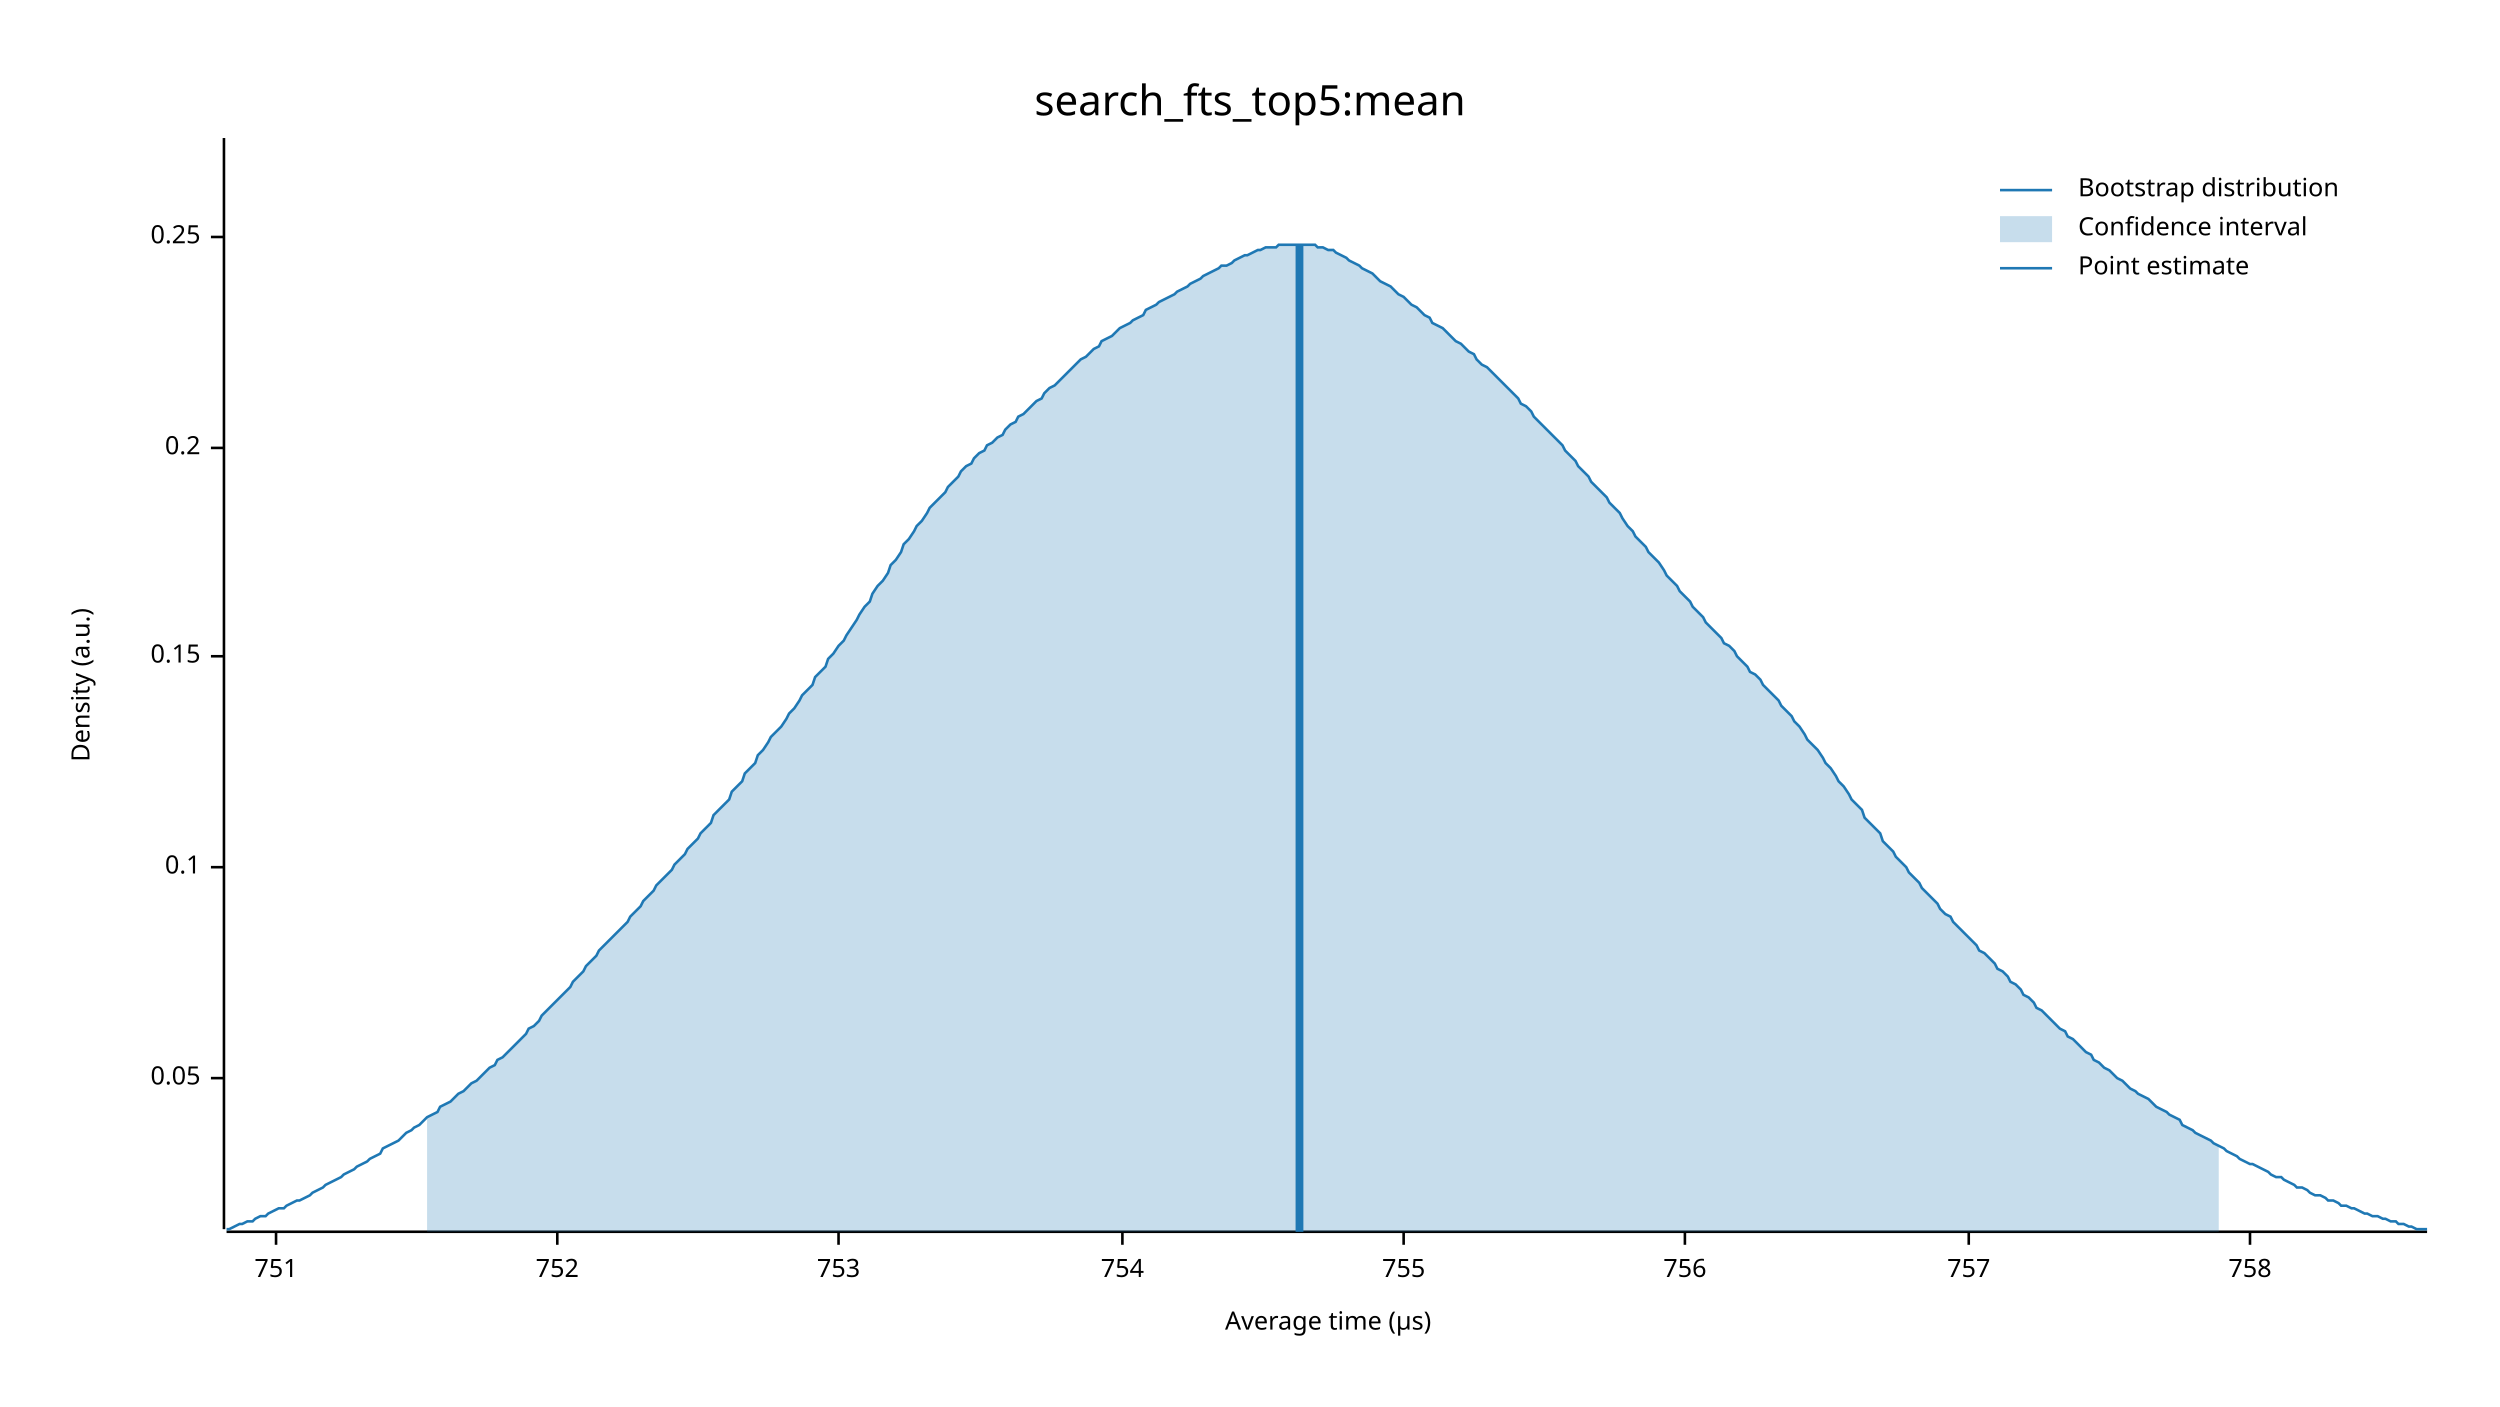
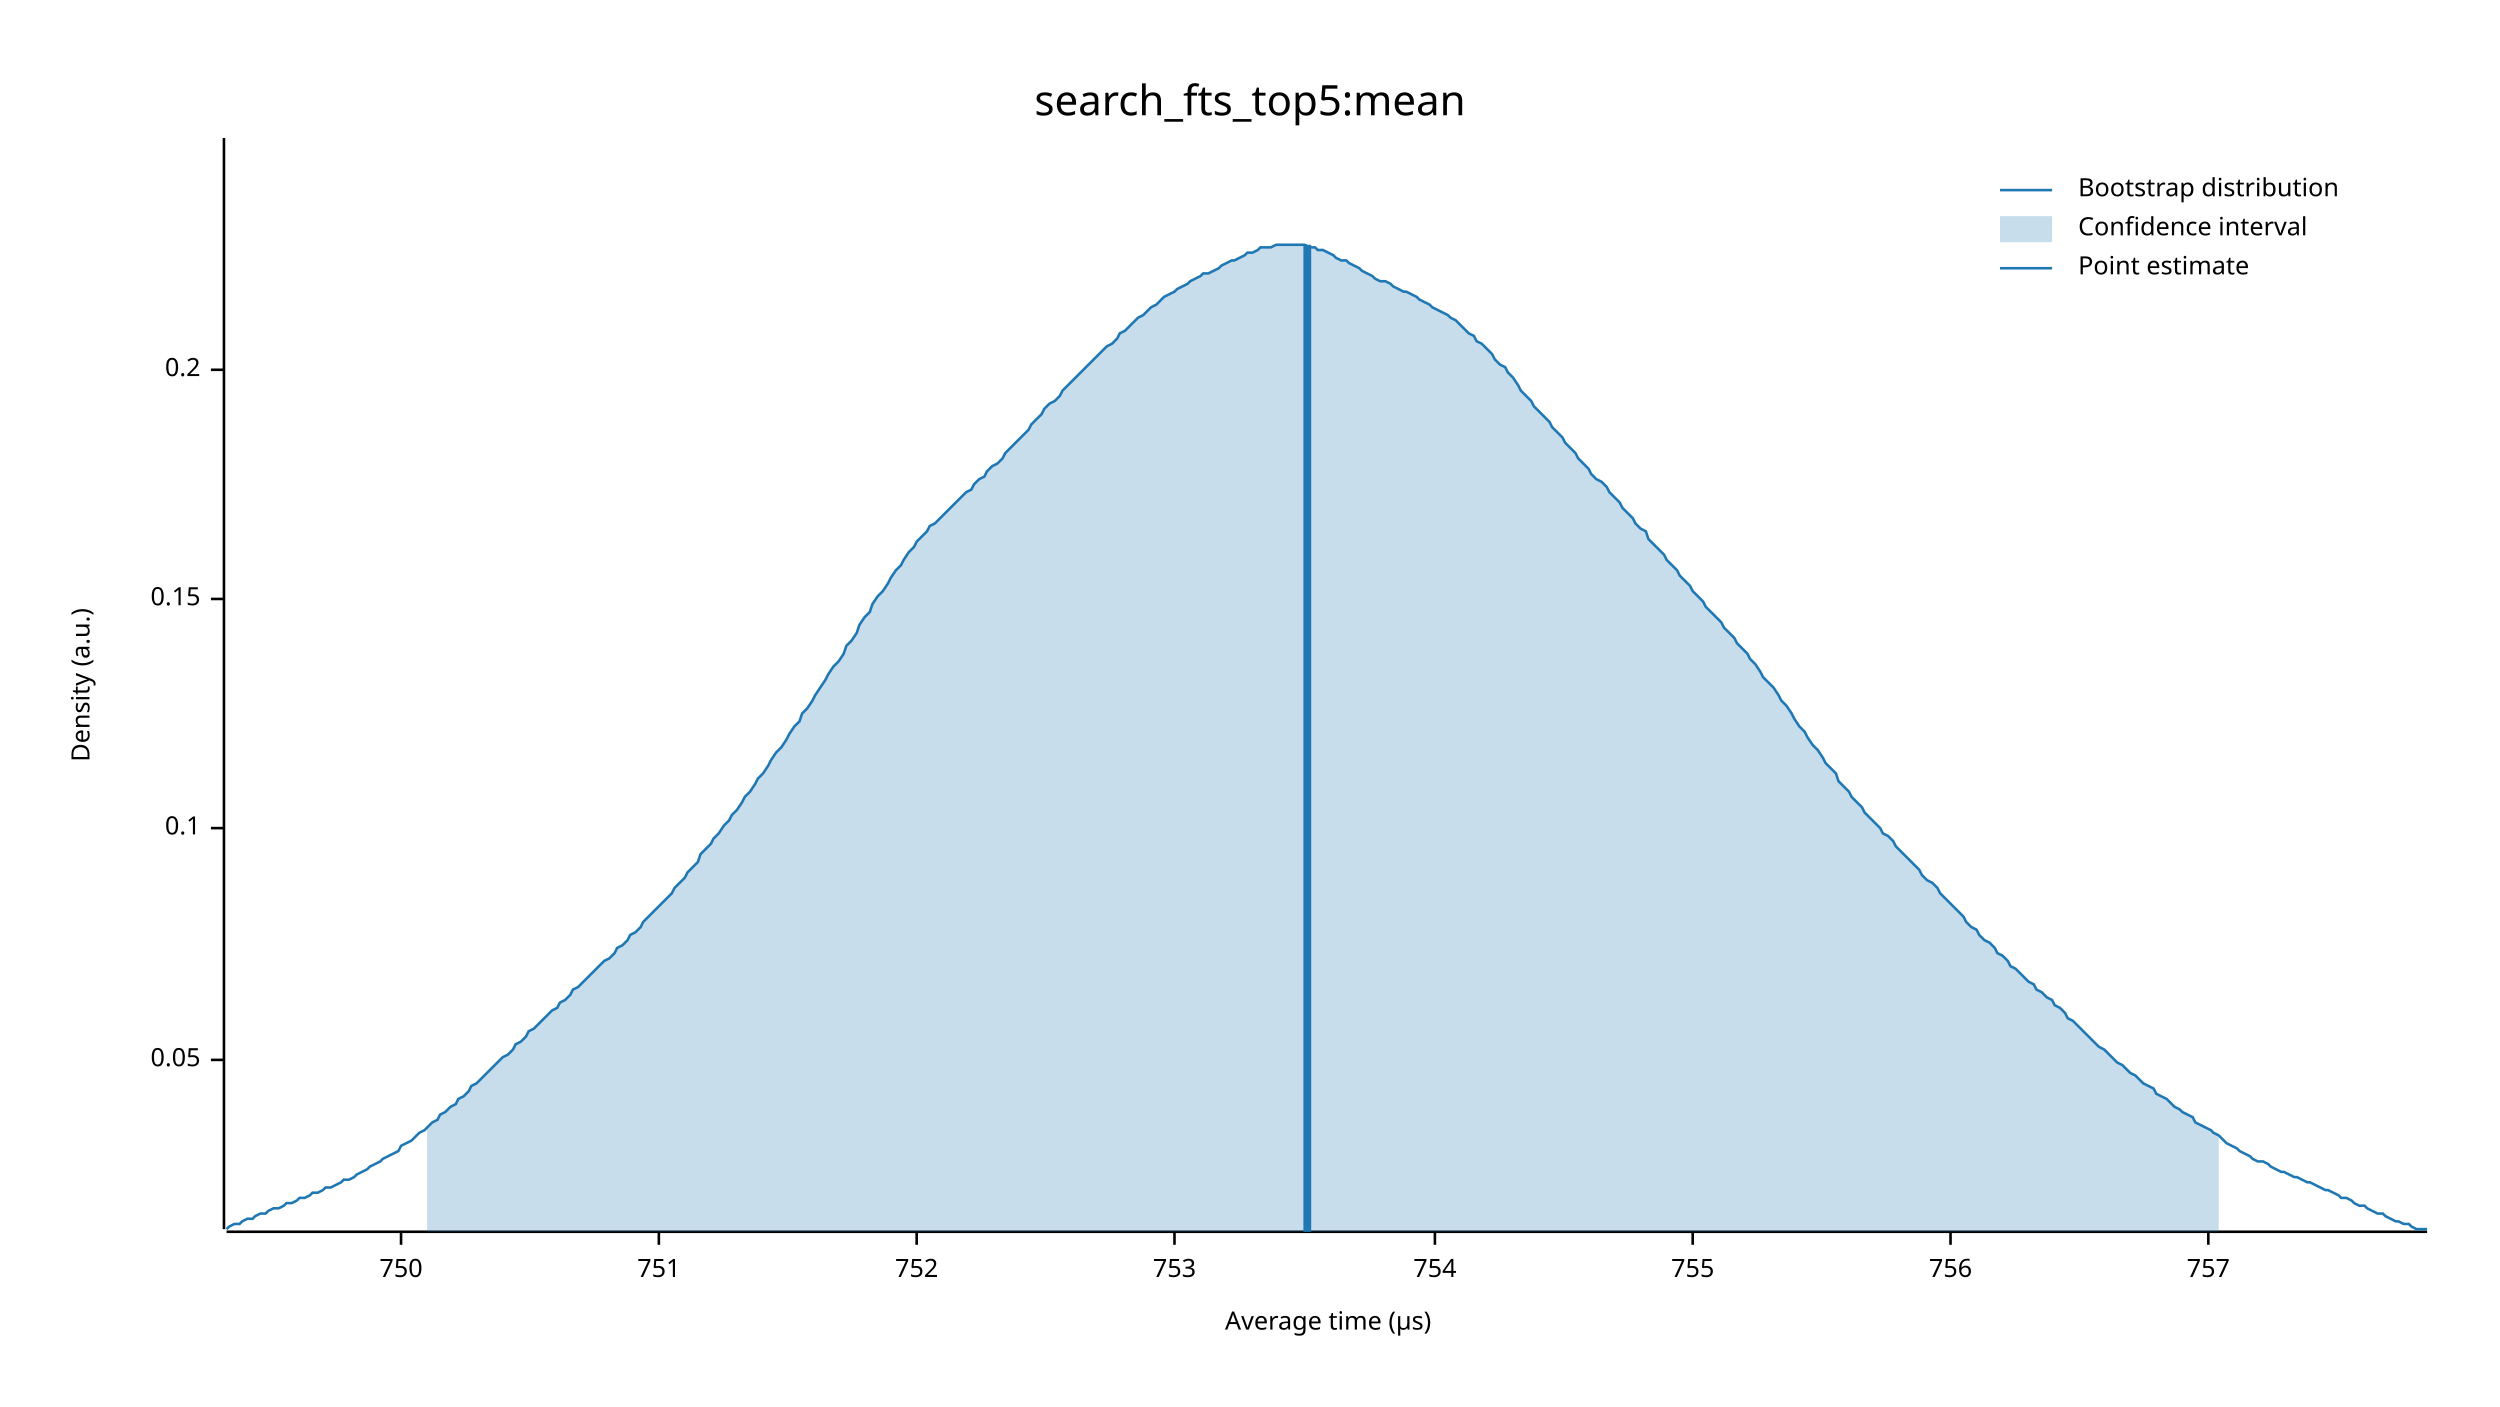
<svg xmlns="http://www.w3.org/2000/svg" width="960" height="540" viewBox="0 0 960 540">
  <text x="480" y="32" dy="0.76em" text-anchor="middle" font-family="sans-serif" font-size="16.129" opacity="1" fill="#000000">
search_fts_top5:mean
</text>
  <text x="27" y="263" dy="0.76em" text-anchor="middle" font-family="sans-serif" font-size="9.677" opacity="1" fill="#000000" transform="rotate(270, 27, 263)">
Density (a.u.)
</text>
  <text x="510" y="513" dy="-0.5ex" text-anchor="middle" font-family="sans-serif" font-size="9.677" opacity="1" fill="#000000">
Average time (µs)
</text>
  <polyline fill="none" opacity="1" stroke="#000000" stroke-width="1" points="86,53 86,472 " />
-   <text x="77" y="414" dy="0.5ex" text-anchor="end" font-family="sans-serif" font-size="9.677" opacity="1" fill="#000000">
+   <text x="77" y="407" dy="0.5ex" text-anchor="end" font-family="sans-serif" font-size="9.677" opacity="1" fill="#000000">
0.05
</text>
-   <polyline fill="none" opacity="1" stroke="#000000" stroke-width="1" points="81,414 86,414 " />
-   <text x="77" y="333" dy="0.5ex" text-anchor="end" font-family="sans-serif" font-size="9.677" opacity="1" fill="#000000">
+   <polyline fill="none" opacity="1" stroke="#000000" stroke-width="1" points="81,407 86,407 " />
+   <text x="77" y="318" dy="0.5ex" text-anchor="end" font-family="sans-serif" font-size="9.677" opacity="1" fill="#000000">
0.1
</text>
-   <polyline fill="none" opacity="1" stroke="#000000" stroke-width="1" points="81,333 86,333 " />
-   <text x="77" y="252" dy="0.5ex" text-anchor="end" font-family="sans-serif" font-size="9.677" opacity="1" fill="#000000">
+   <polyline fill="none" opacity="1" stroke="#000000" stroke-width="1" points="81,318 86,318 " />
+   <text x="77" y="230" dy="0.5ex" text-anchor="end" font-family="sans-serif" font-size="9.677" opacity="1" fill="#000000">
0.15
</text>
-   <polyline fill="none" opacity="1" stroke="#000000" stroke-width="1" points="81,252 86,252 " />
-   <text x="77" y="172" dy="0.5ex" text-anchor="end" font-family="sans-serif" font-size="9.677" opacity="1" fill="#000000">
+   <polyline fill="none" opacity="1" stroke="#000000" stroke-width="1" points="81,230 86,230 " />
+   <text x="77" y="142" dy="0.5ex" text-anchor="end" font-family="sans-serif" font-size="9.677" opacity="1" fill="#000000">
0.2
</text>
-   <polyline fill="none" opacity="1" stroke="#000000" stroke-width="1" points="81,172 86,172 " />
-   <text x="77" y="91" dy="0.5ex" text-anchor="end" font-family="sans-serif" font-size="9.677" opacity="1" fill="#000000">
- 0.25
+   <polyline fill="none" opacity="1" stroke="#000000" stroke-width="1" points="81,142 86,142 " />
+   <polyline fill="none" opacity="1" stroke="#000000" stroke-width="1" points="87,473 932,473 " />
+   <text x="154" y="483" dy="0.76em" text-anchor="middle" font-family="sans-serif" font-size="9.677" opacity="1" fill="#000000">
+ 750
</text>
-   <polyline fill="none" opacity="1" stroke="#000000" stroke-width="1" points="81,91 86,91 " />
-   <polyline fill="none" opacity="1" stroke="#000000" stroke-width="1" points="87,473 932,473 " />
-   <text x="106" y="483" dy="0.76em" text-anchor="middle" font-family="sans-serif" font-size="9.677" opacity="1" fill="#000000">
+   <polyline fill="none" opacity="1" stroke="#000000" stroke-width="1" points="154,473 154,478 " />
+   <text x="253" y="483" dy="0.76em" text-anchor="middle" font-family="sans-serif" font-size="9.677" opacity="1" fill="#000000">
751
</text>
-   <polyline fill="none" opacity="1" stroke="#000000" stroke-width="1" points="106,473 106,478 " />
-   <text x="214" y="483" dy="0.76em" text-anchor="middle" font-family="sans-serif" font-size="9.677" opacity="1" fill="#000000">
+   <polyline fill="none" opacity="1" stroke="#000000" stroke-width="1" points="253,473 253,478 " />
+   <text x="352" y="483" dy="0.76em" text-anchor="middle" font-family="sans-serif" font-size="9.677" opacity="1" fill="#000000">
752
</text>
-   <polyline fill="none" opacity="1" stroke="#000000" stroke-width="1" points="214,473 214,478 " />
-   <text x="322" y="483" dy="0.76em" text-anchor="middle" font-family="sans-serif" font-size="9.677" opacity="1" fill="#000000">
+   <polyline fill="none" opacity="1" stroke="#000000" stroke-width="1" points="352,473 352,478 " />
+   <text x="451" y="483" dy="0.76em" text-anchor="middle" font-family="sans-serif" font-size="9.677" opacity="1" fill="#000000">
753
</text>
-   <polyline fill="none" opacity="1" stroke="#000000" stroke-width="1" points="322,473 322,478 " />
-   <text x="431" y="483" dy="0.76em" text-anchor="middle" font-family="sans-serif" font-size="9.677" opacity="1" fill="#000000">
+   <polyline fill="none" opacity="1" stroke="#000000" stroke-width="1" points="451,473 451,478 " />
+   <text x="551" y="483" dy="0.76em" text-anchor="middle" font-family="sans-serif" font-size="9.677" opacity="1" fill="#000000">
754
</text>
-   <polyline fill="none" opacity="1" stroke="#000000" stroke-width="1" points="431,473 431,478 " />
-   <text x="539" y="483" dy="0.76em" text-anchor="middle" font-family="sans-serif" font-size="9.677" opacity="1" fill="#000000">
+   <polyline fill="none" opacity="1" stroke="#000000" stroke-width="1" points="551,473 551,478 " />
+   <text x="650" y="483" dy="0.76em" text-anchor="middle" font-family="sans-serif" font-size="9.677" opacity="1" fill="#000000">
755
</text>
-   <polyline fill="none" opacity="1" stroke="#000000" stroke-width="1" points="539,473 539,478 " />
-   <text x="647" y="483" dy="0.76em" text-anchor="middle" font-family="sans-serif" font-size="9.677" opacity="1" fill="#000000">
+   <polyline fill="none" opacity="1" stroke="#000000" stroke-width="1" points="650,473 650,478 " />
+   <text x="749" y="483" dy="0.76em" text-anchor="middle" font-family="sans-serif" font-size="9.677" opacity="1" fill="#000000">
756
</text>
-   <polyline fill="none" opacity="1" stroke="#000000" stroke-width="1" points="647,473 647,478 " />
-   <text x="756" y="483" dy="0.76em" text-anchor="middle" font-family="sans-serif" font-size="9.677" opacity="1" fill="#000000">
+   <polyline fill="none" opacity="1" stroke="#000000" stroke-width="1" points="749,473 749,478 " />
+   <text x="848" y="483" dy="0.76em" text-anchor="middle" font-family="sans-serif" font-size="9.677" opacity="1" fill="#000000">
757
</text>
-   <polyline fill="none" opacity="1" stroke="#000000" stroke-width="1" points="756,473 756,478 " />
-   <text x="864" y="483" dy="0.76em" text-anchor="middle" font-family="sans-serif" font-size="9.677" opacity="1" fill="#000000">
- 758
- </text>
-   <polyline fill="none" opacity="1" stroke="#000000" stroke-width="1" points="864,473 864,478 " />
-   <polyline fill="none" opacity="1" stroke="#1F78B4" stroke-width="1" points="87,472 88,472 90,471 92,470 93,470 95,469 97,469 98,468 100,467 102,467 103,466 105,465 107,464 109,464 110,463 112,462 114,461 115,461 117,460 119,459 120,458 122,457 124,456 125,455 127,454 129,453 131,452 132,451 134,450 136,449 137,448 139,447 141,446 142,445 144,444 146,443 147,441 149,440 151,439 153,438 154,437 156,435 158,434 159,433 161,432 163,430 164,429 166,428 168,427 169,425 171,424 173,423 175,421 176,420 178,419 180,417 181,416 183,415 185,413 186,412 188,410 190,409 191,407 193,406 195,404 197,402 198,401 200,399 202,397 203,395 205,394 207,392 208,390 210,388 212,386 214,384 215,383 217,381 219,379 220,377 222,375 224,373 225,371 227,369 229,367 230,365 232,363 234,361 236,359 237,358 239,356 241,354 242,352 244,350 246,348 247,346 249,344 251,342 252,340 254,338 256,336 258,334 259,332 261,330 263,328 264,326 266,324 268,322 269,320 271,318 273,316 274,313 276,311 278,309 280,307 281,304 283,302 285,300 286,297 288,295 290,293 291,290 293,288 295,285 296,283 298,281 300,279 302,276 303,274 305,272 307,269 308,267 310,265 312,263 313,260 315,258 317,256 318,253 320,251 322,248 324,246 325,244 327,241 329,238 330,236 332,233 334,231 335,228 337,225 339,223 341,220 342,217 344,215 346,212 347,209 349,207 351,204 352,202 354,200 356,197 357,195 359,193 361,191 363,189 364,187 366,185 368,183 369,181 371,179 373,178 374,176 376,174 378,173 379,171 381,170 383,168 385,167 386,165 388,163 390,162 391,160 393,159 395,157 396,156 398,154 400,153 401,151 403,149 405,148 407,146 408,145 410,143 412,141 413,140 415,138 417,137 418,136 420,134 422,133 423,131 425,130 427,129 429,127 430,126 432,125 434,124 435,123 437,122 439,121 440,119 442,118 444,117 445,116 447,115 449,114 451,113 452,112 454,111 456,110 457,109 459,108 461,107 462,106 464,105 466,104 468,103 469,102 471,102 473,101 474,100 476,99 478,98 479,98 481,97 483,96 484,96 486,95 488,95 490,95 491,94 493,94 495,94 496,94 498,94 500,94 501,94 503,94 505,94 506,95 508,95 510,96 512,96 513,97 515,98 517,99 518,100 520,101 522,102 523,103 525,104 527,105 528,106 530,108 532,109 534,110 535,111 537,113 539,114 540,115 542,117 544,118 545,119 547,121 549,122 550,124 552,125 554,126 556,128 557,129 559,131 561,132 562,133 564,135 566,136 567,138 569,140 571,141 573,143 574,144 576,146 578,148 579,149 581,151 583,153 584,155 586,156 588,158 589,160 591,162 593,164 595,166 596,167 598,169 600,171 601,173 603,175 605,177 606,179 608,181 610,183 611,185 613,187 615,189 617,191 618,193 620,195 622,197 623,199 625,202 627,204 628,206 630,208 632,210 633,212 635,214 637,216 639,219 640,221 642,223 644,225 645,227 647,229 649,231 650,233 652,235 654,237 655,239 657,241 659,243 661,245 662,247 664,248 666,250 667,252 669,254 671,256 672,258 674,259 676,261 677,263 679,265 681,267 683,269 684,271 686,273 688,275 689,277 691,279 693,282 694,284 696,286 698,288 700,291 701,293 703,295 705,298 706,300 708,302 710,305 711,307 713,309 715,311 716,314 718,316 720,318 722,320 723,323 725,325 727,327 728,329 730,331 732,333 733,335 735,337 737,339 738,341 740,343 742,345 744,347 745,349 747,351 749,352 750,354 752,356 754,358 755,359 757,361 759,363 760,365 762,366 764,368 766,370 767,372 769,373 771,375 772,377 774,378 776,380 777,382 779,383 781,385 782,387 784,388 786,390 788,392 789,393 791,395 793,396 794,398 796,399 798,401 799,402 801,404 803,405 804,407 806,408 808,410 810,411 811,412 813,414 815,415 816,416 818,418 820,419 821,420 823,421 825,422 827,424 828,425 830,426 832,427 833,428 835,429 837,430 838,432 840,433 842,434 843,435 845,436 847,437 849,438 850,439 852,440 854,441 855,442 857,443 859,444 860,445 862,446 864,447 865,447 867,448 869,449 871,450 872,451 874,452 876,452 877,453 879,454 881,455 882,456 884,456 886,457 887,458 889,459 891,459 893,460 894,461 896,461 898,462 899,463 901,463 903,464 904,464 906,465 908,466 909,466 911,467 913,467 915,468 916,468 918,469 920,469 921,470 923,470 925,471 926,471 928,472 930,472 932,472 " />
-   <polygon opacity="0.25" fill="#1F78B4" points="164,429 166,428 168,427 169,425 171,424 173,423 175,421 176,420 178,419 180,417 181,416 183,415 185,413 186,412 188,410 190,409 191,407 193,406 195,404 197,402 198,401 200,399 202,397 203,395 205,394 207,392 208,390 210,388 212,386 214,384 215,383 217,381 219,379 220,377 222,375 224,373 225,371 227,369 229,367 230,365 232,363 234,361 236,359 237,358 239,356 241,354 242,352 244,350 246,348 247,346 249,344 251,342 252,340 254,338 256,336 258,334 259,332 261,330 263,328 264,326 266,324 268,322 269,320 271,318 273,316 274,313 276,311 278,309 280,307 281,304 283,302 285,300 286,297 288,295 290,293 291,290 293,288 295,285 296,283 298,281 300,279 302,276 303,274 305,272 307,269 308,267 310,265 312,263 313,260 315,258 317,256 318,253 320,251 322,248 324,246 325,244 327,241 329,238 330,236 332,233 334,231 335,228 337,225 339,223 341,220 342,217 344,215 346,212 347,209 349,207 351,204 352,202 354,200 356,197 357,195 359,193 361,191 363,189 364,187 366,185 368,183 369,181 371,179 373,178 374,176 376,174 378,173 379,171 381,170 383,168 385,167 386,165 388,163 390,162 391,160 393,159 395,157 396,156 398,154 400,153 401,151 403,149 405,148 407,146 408,145 410,143 412,141 413,140 415,138 417,137 418,136 420,134 422,133 423,131 425,130 427,129 429,127 430,126 432,125 434,124 435,123 437,122 439,121 440,119 442,118 444,117 445,116 447,115 449,114 451,113 452,112 454,111 456,110 457,109 459,108 461,107 462,106 464,105 466,104 468,103 469,102 471,102 473,101 474,100 476,99 478,98 479,98 481,97 483,96 484,96 486,95 488,95 490,95 491,94 493,94 495,94 496,94 498,94 500,94 501,94 503,94 505,94 506,95 508,95 510,96 512,96 513,97 515,98 517,99 518,100 520,101 522,102 523,103 525,104 527,105 528,106 530,108 532,109 534,110 535,111 537,113 539,114 540,115 542,117 544,118 545,119 547,121 549,122 550,124 552,125 554,126 556,128 557,129 559,131 561,132 562,133 564,135 566,136 567,138 569,140 571,141 573,143 574,144 576,146 578,148 579,149 581,151 583,153 584,155 586,156 588,158 589,160 591,162 593,164 595,166 596,167 598,169 600,171 601,173 603,175 605,177 606,179 608,181 610,183 611,185 613,187 615,189 617,191 618,193 620,195 622,197 623,199 625,202 627,204 628,206 630,208 632,210 633,212 635,214 637,216 639,219 640,221 642,223 644,225 645,227 647,229 649,231 650,233 652,235 654,237 655,239 657,241 659,243 661,245 662,247 664,248 666,250 667,252 669,254 671,256 672,258 674,259 676,261 677,263 679,265 681,267 683,269 684,271 686,273 688,275 689,277 691,279 693,282 694,284 696,286 698,288 700,291 701,293 703,295 705,298 706,300 708,302 710,305 711,307 713,309 715,311 716,314 718,316 720,318 722,320 723,323 725,325 727,327 728,329 730,331 732,333 733,335 735,337 737,339 738,341 740,343 742,345 744,347 745,349 747,351 749,352 750,354 752,356 754,358 755,359 757,361 759,363 760,365 762,366 764,368 766,370 767,372 769,373 771,375 772,377 774,378 776,380 777,382 779,383 781,385 782,387 784,388 786,390 788,392 789,393 791,395 793,396 794,398 796,399 798,401 799,402 801,404 803,405 804,407 806,408 808,410 810,411 811,412 813,414 815,415 816,416 818,418 820,419 821,420 823,421 825,422 827,424 828,425 830,426 832,427 833,428 835,429 837,430 838,432 840,433 842,434 843,435 845,436 847,437 849,438 850,439 852,440 852,473 164,473 " />
-   <polyline fill="none" opacity="1" stroke="#1F78B4" stroke-width="3" points="499,473 499,94 " />
+   <polyline fill="none" opacity="1" stroke="#000000" stroke-width="1" points="848,473 848,478 " />
+   <polyline fill="none" opacity="1" stroke="#1F78B4" stroke-width="1" points="87,472 88,471 90,470 92,470 93,469 95,468 97,468 98,467 100,466 102,466 103,465 105,464 107,464 109,463 110,462 112,462 114,461 115,460 117,460 119,459 120,458 122,458 124,457 125,456 127,456 129,455 131,454 132,453 134,453 136,452 137,451 139,450 141,449 142,448 144,447 146,446 147,445 149,444 151,443 153,442 154,440 156,439 158,438 159,437 161,435 163,434 164,433 166,431 168,430 169,428 171,427 173,425 175,424 176,422 178,421 180,419 181,417 183,416 185,414 186,413 188,411 190,409 191,408 193,406 195,405 197,403 198,401 200,400 202,398 203,396 205,395 207,393 208,392 210,390 212,388 214,387 215,385 217,384 219,382 220,380 222,379 224,377 225,376 227,374 229,372 230,371 232,369 234,368 236,366 237,364 239,363 241,361 242,359 244,358 246,356 247,354 249,352 251,350 252,349 254,347 256,345 258,343 259,341 261,339 263,337 264,335 266,333 268,331 269,328 271,326 273,324 274,322 276,320 278,317 280,315 281,313 283,311 285,308 286,306 288,304 290,301 291,299 293,297 295,294 296,292 298,289 300,287 302,284 303,282 305,279 307,277 308,274 310,272 312,269 313,267 315,264 317,261 318,259 320,256 322,254 324,251 325,248 327,246 329,243 330,240 332,237 334,235 335,232 337,229 339,227 341,224 342,222 344,219 346,217 347,215 349,212 351,210 352,208 354,206 356,204 357,202 359,201 361,199 363,197 364,196 366,194 368,192 369,191 371,189 373,188 374,186 376,184 378,183 379,181 381,179 383,178 385,176 386,174 388,172 390,170 391,169 393,167 395,165 396,163 398,161 400,159 401,157 403,155 405,154 407,152 408,150 410,148 412,146 413,145 415,143 417,141 418,140 420,138 422,136 423,135 425,133 427,132 429,130 430,128 432,127 434,125 435,124 437,122 439,121 440,120 442,118 444,117 445,116 447,114 449,113 451,112 452,111 454,110 456,109 457,108 459,107 461,106 462,105 464,105 466,104 468,103 469,102 471,101 473,100 474,100 476,99 478,98 479,97 481,97 483,96 484,95 486,95 488,95 490,94 491,94 493,94 495,94 496,94 498,94 500,94 501,94 503,95 505,95 506,96 508,96 510,97 512,98 513,99 515,100 517,100 518,101 520,102 522,103 523,104 525,105 527,106 528,107 530,108 532,108 534,109 535,110 537,111 539,112 540,112 542,113 544,114 545,115 547,116 549,117 550,118 552,119 554,120 556,121 557,122 559,123 561,125 562,126 564,128 566,129 567,131 569,132 571,134 573,136 574,138 576,140 578,141 579,143 581,145 583,148 584,150 586,152 588,154 589,156 591,158 593,160 595,162 596,164 598,166 600,168 601,170 603,172 605,174 606,176 608,178 610,180 611,182 613,184 615,185 617,187 618,189 620,191 622,193 623,195 625,197 627,199 628,201 630,203 632,204 633,207 635,209 637,211 639,213 640,215 642,217 644,219 645,221 647,223 649,225 650,227 652,229 654,231 655,233 657,235 659,237 661,239 662,241 664,243 666,245 667,247 669,249 671,251 672,253 674,255 676,258 677,260 679,262 681,264 683,267 684,269 686,271 688,274 689,276 691,279 693,281 694,283 696,286 698,288 700,291 701,293 703,295 705,297 706,300 708,302 710,304 711,306 713,308 715,310 716,312 718,314 720,316 722,318 723,320 725,321 727,323 728,325 730,327 732,329 733,330 735,332 737,334 738,336 740,338 742,339 744,341 745,343 747,345 749,347 750,348 752,350 754,352 755,354 757,356 759,357 760,359 762,361 764,362 766,364 767,366 769,367 771,369 772,371 774,372 776,374 777,375 779,377 781,378 782,380 784,381 786,383 788,384 789,386 791,387 793,389 794,391 796,392 798,394 799,395 801,397 803,399 804,400 806,402 808,403 810,405 811,406 813,408 815,409 816,410 818,412 820,413 821,414 823,416 825,417 827,418 828,420 830,421 832,422 833,423 835,425 837,426 838,427 840,428 842,429 843,431 845,432 847,433 849,434 850,435 852,436 854,438 855,439 857,440 859,441 860,442 862,443 864,444 865,445 867,446 869,446 871,447 872,448 874,449 876,450 877,450 879,451 881,452 882,452 884,453 886,454 887,454 889,455 891,456 893,457 894,457 896,458 898,459 899,460 901,460 903,461 904,462 906,463 908,463 909,464 911,465 913,466 915,466 916,467 918,468 920,469 921,469 923,470 925,470 926,471 928,472 930,472 932,472 " />
+   <polygon opacity="0.25" fill="#1F78B4" points="164,433 166,431 168,430 169,428 171,427 173,425 175,424 176,422 178,421 180,419 181,417 183,416 185,414 186,413 188,411 190,409 191,408 193,406 195,405 197,403 198,401 200,400 202,398 203,396 205,395 207,393 208,392 210,390 212,388 214,387 215,385 217,384 219,382 220,380 222,379 224,377 225,376 227,374 229,372 230,371 232,369 234,368 236,366 237,364 239,363 241,361 242,359 244,358 246,356 247,354 249,352 251,350 252,349 254,347 256,345 258,343 259,341 261,339 263,337 264,335 266,333 268,331 269,328 271,326 273,324 274,322 276,320 278,317 280,315 281,313 283,311 285,308 286,306 288,304 290,301 291,299 293,297 295,294 296,292 298,289 300,287 302,284 303,282 305,279 307,277 308,274 310,272 312,269 313,267 315,264 317,261 318,259 320,256 322,254 324,251 325,248 327,246 329,243 330,240 332,237 334,235 335,232 337,229 339,227 341,224 342,222 344,219 346,217 347,215 349,212 351,210 352,208 354,206 356,204 357,202 359,201 361,199 363,197 364,196 366,194 368,192 369,191 371,189 373,188 374,186 376,184 378,183 379,181 381,179 383,178 385,176 386,174 388,172 390,170 391,169 393,167 395,165 396,163 398,161 400,159 401,157 403,155 405,154 407,152 408,150 410,148 412,146 413,145 415,143 417,141 418,140 420,138 422,136 423,135 425,133 427,132 429,130 430,128 432,127 434,125 435,124 437,122 439,121 440,120 442,118 444,117 445,116 447,114 449,113 451,112 452,111 454,110 456,109 457,108 459,107 461,106 462,105 464,105 466,104 468,103 469,102 471,101 473,100 474,100 476,99 478,98 479,97 481,97 483,96 484,95 486,95 488,95 490,94 491,94 493,94 495,94 496,94 498,94 500,94 501,94 503,95 505,95 506,96 508,96 510,97 512,98 513,99 515,100 517,100 518,101 520,102 522,103 523,104 525,105 527,106 528,107 530,108 532,108 534,109 535,110 537,111 539,112 540,112 542,113 544,114 545,115 547,116 549,117 550,118 552,119 554,120 556,121 557,122 559,123 561,125 562,126 564,128 566,129 567,131 569,132 571,134 573,136 574,138 576,140 578,141 579,143 581,145 583,148 584,150 586,152 588,154 589,156 591,158 593,160 595,162 596,164 598,166 600,168 601,170 603,172 605,174 606,176 608,178 610,180 611,182 613,184 615,185 617,187 618,189 620,191 622,193 623,195 625,197 627,199 628,201 630,203 632,204 633,207 635,209 637,211 639,213 640,215 642,217 644,219 645,221 647,223 649,225 650,227 652,229 654,231 655,233 657,235 659,237 661,239 662,241 664,243 666,245 667,247 669,249 671,251 672,253 674,255 676,258 677,260 679,262 681,264 683,267 684,269 686,271 688,274 689,276 691,279 693,281 694,283 696,286 698,288 700,291 701,293 703,295 705,297 706,300 708,302 710,304 711,306 713,308 715,310 716,312 718,314 720,316 722,318 723,320 725,321 727,323 728,325 730,327 732,329 733,330 735,332 737,334 738,336 740,338 742,339 744,341 745,343 747,345 749,347 750,348 752,350 754,352 755,354 757,356 759,357 760,359 762,361 764,362 766,364 767,366 769,367 771,369 772,371 774,372 776,374 777,375 779,377 781,378 782,380 784,381 786,383 788,384 789,386 791,387 793,389 794,391 796,392 798,394 799,395 801,397 803,399 804,400 806,402 808,403 810,405 811,406 813,408 815,409 816,410 818,412 820,413 821,414 823,416 825,417 827,418 828,420 830,421 832,422 833,423 835,425 837,426 838,427 840,428 842,429 843,431 845,432 847,433 849,434 850,435 852,436 852,473 164,473 " />
+   <polyline fill="none" opacity="1" stroke="#1F78B4" stroke-width="3" points="502,473 502,94 " />
  <text x="798" y="68" dy="0.76em" text-anchor="start" font-family="sans-serif" font-size="9.677" opacity="1" fill="#000000">
Bootstrap distribution
</text>
  <text x="798" y="83" dy="0.76em" text-anchor="start" font-family="sans-serif" font-size="9.677" opacity="1" fill="#000000">
Confidence interval
</text>
  <text x="798" y="98" dy="0.76em" text-anchor="start" font-family="sans-serif" font-size="9.677" opacity="1" fill="#000000">
Point estimate
</text>
  <polyline fill="none" opacity="1" stroke="#1F78B4" stroke-width="1" points="768,73 788,73 " />
  <rect x="768" y="83" width="20" height="10" opacity="0.25" fill="#1F78B4" stroke="none" />
  <polyline fill="none" opacity="1" stroke="#1F78B4" stroke-width="1" points="768,103 788,103 " />
</svg>
